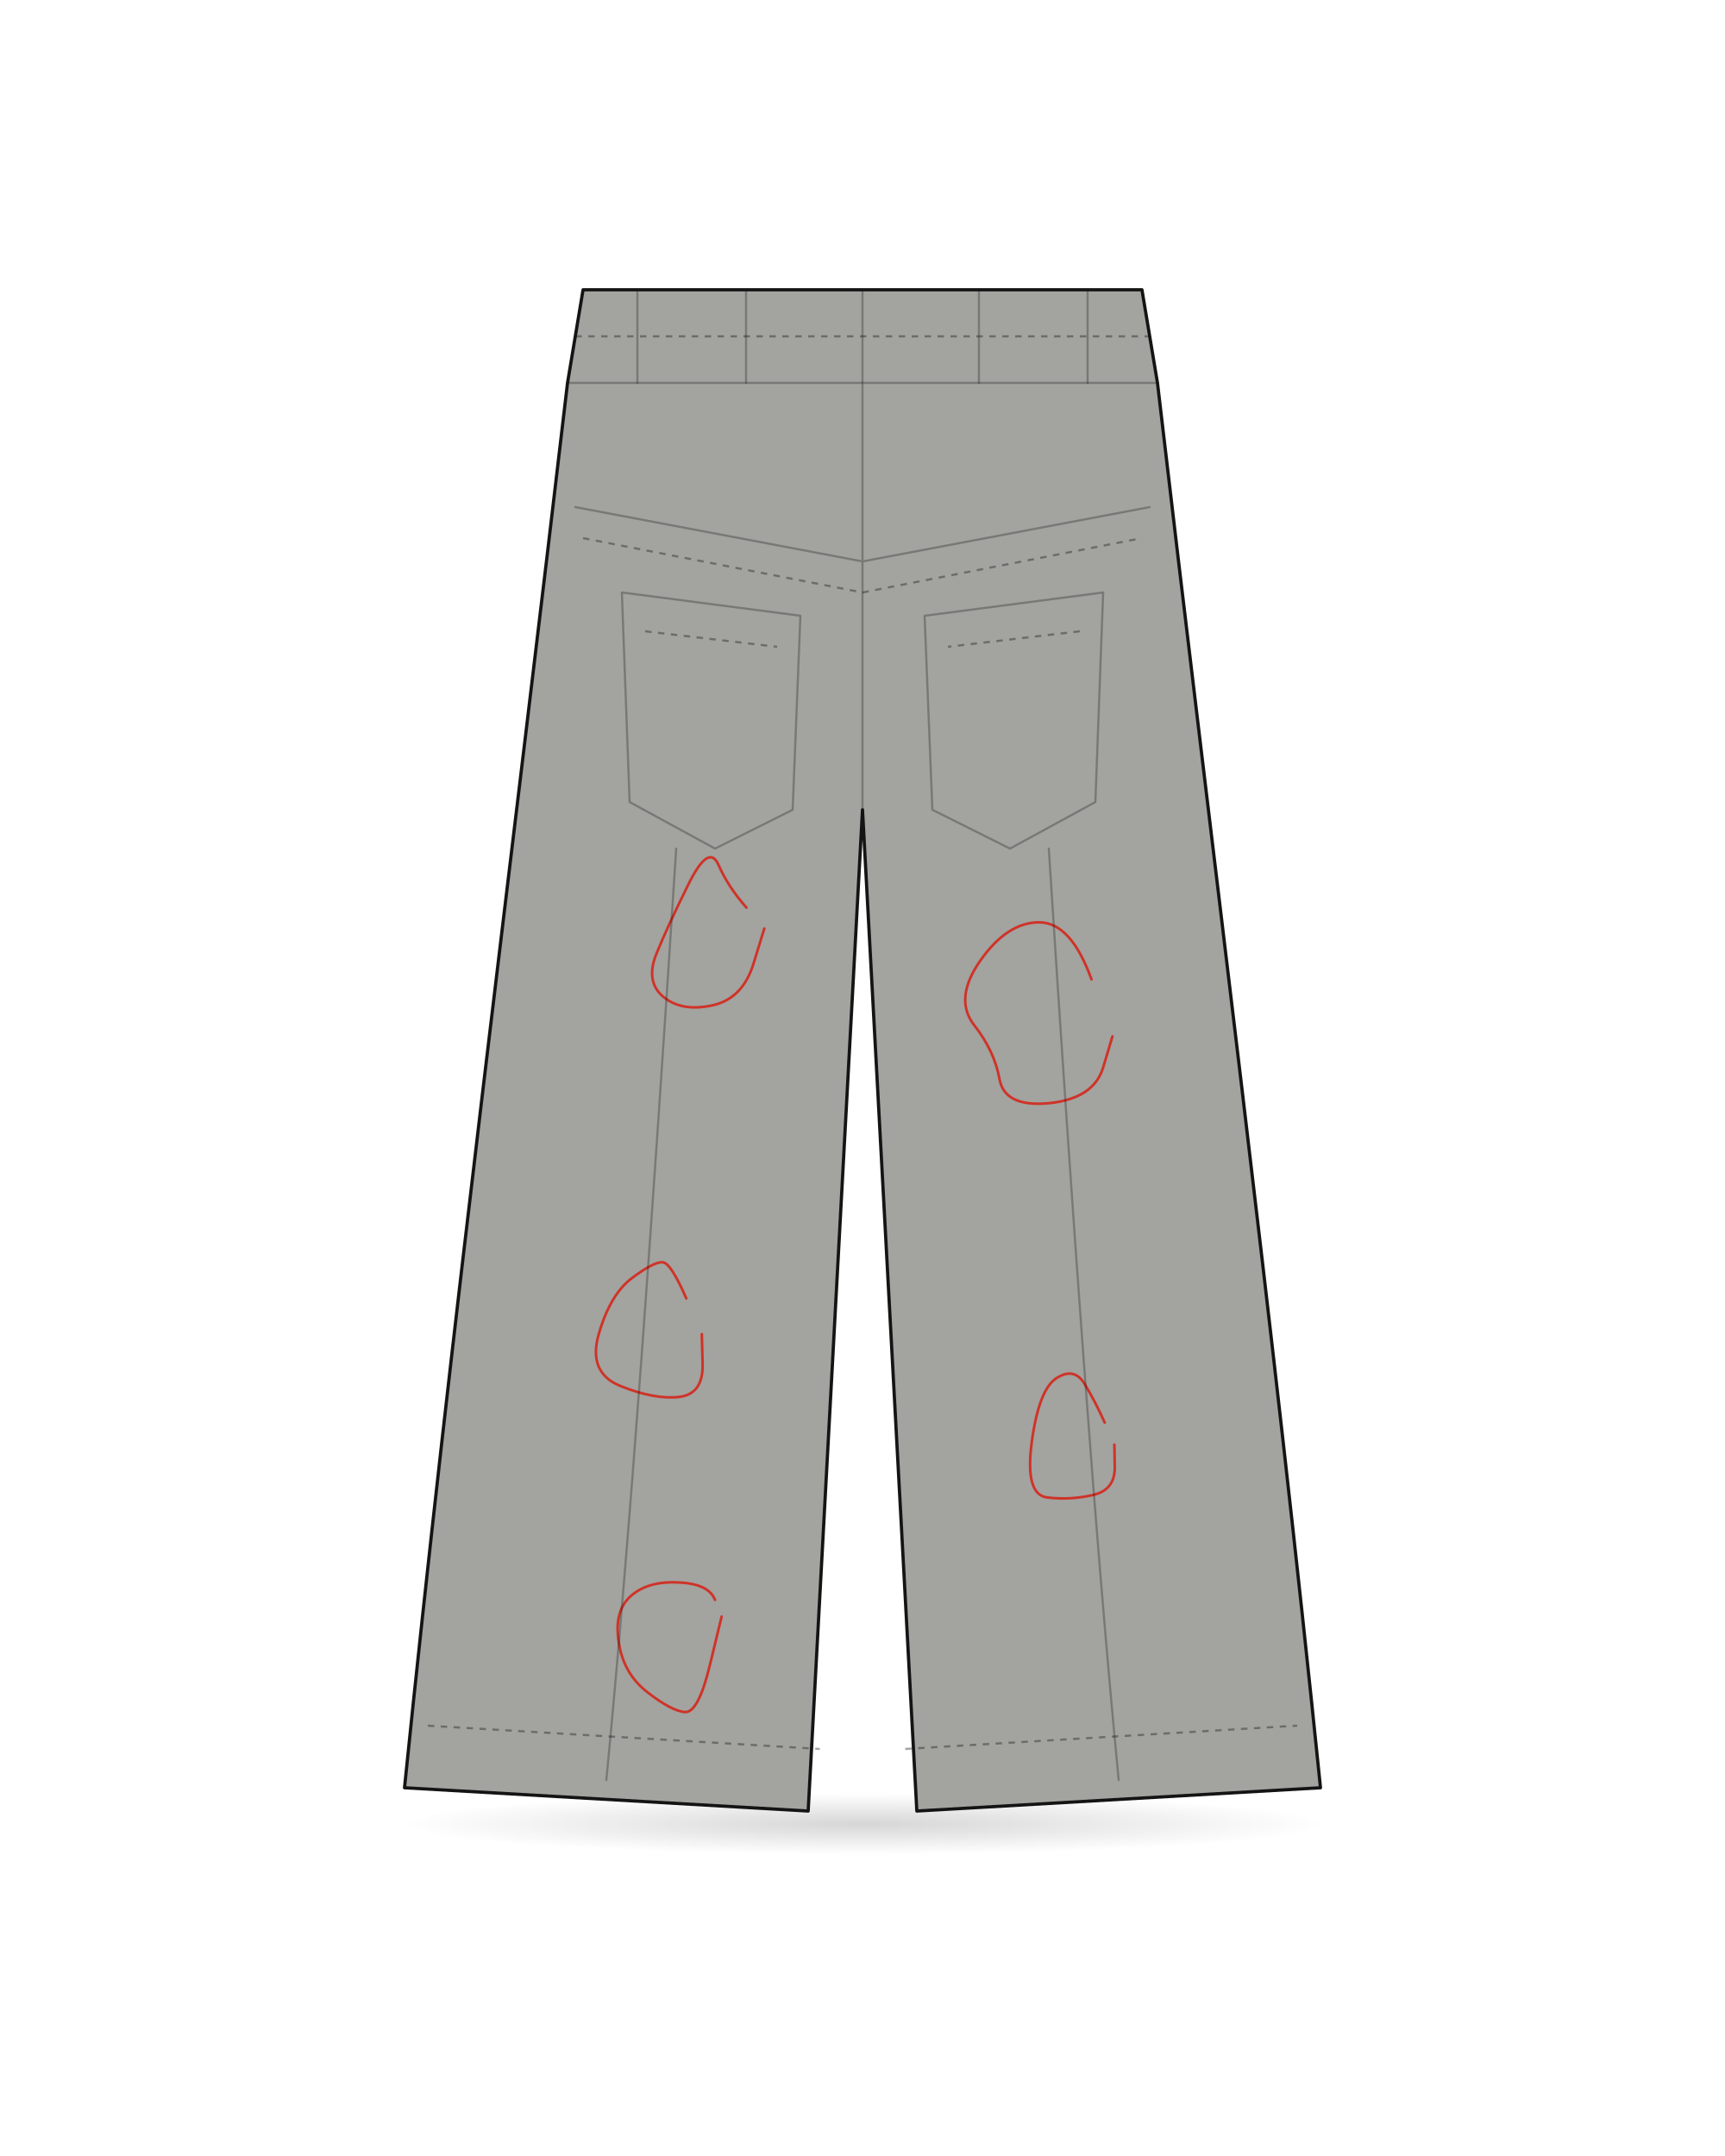
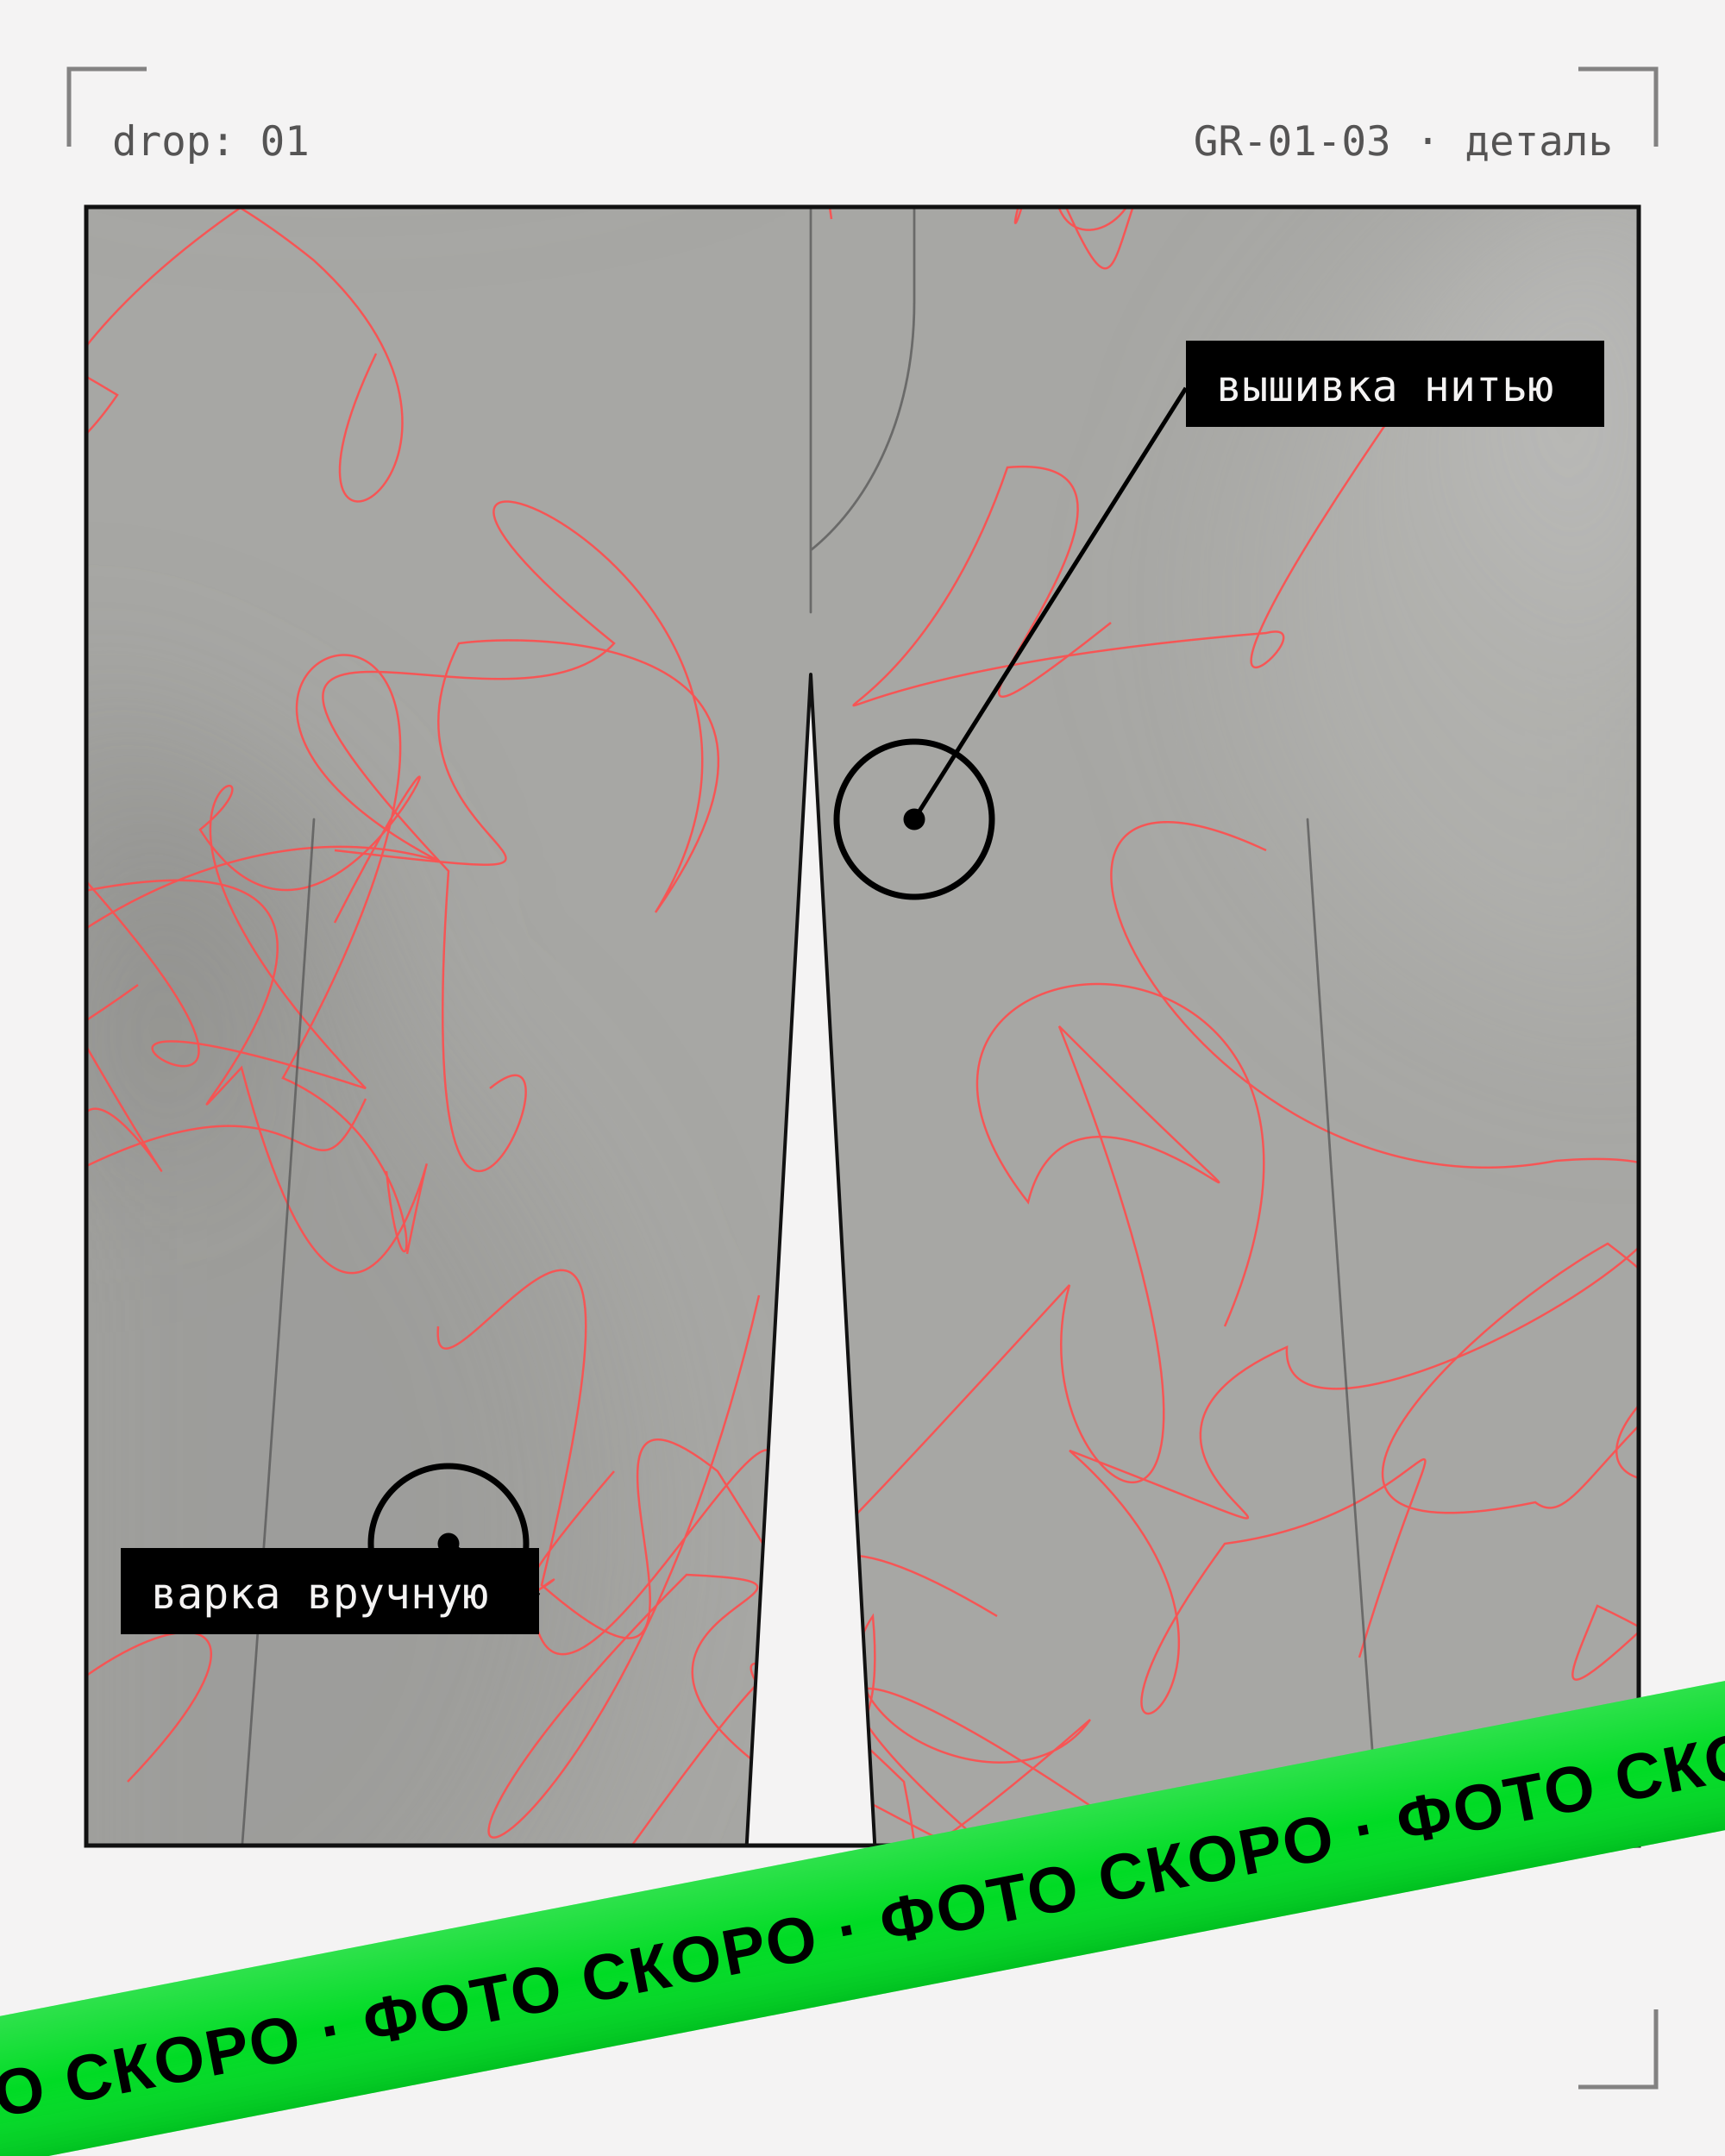
- <svg xmlns="http://www.w3.org/2000/svg" viewBox="0 0 400 500" width="800" height="1000" preserveAspectRatio="xMidYMid slice">
+ <svg xmlns="http://www.w3.org/2000/svg" viewBox="0 0 400 500" width="800" height="1000">
  <defs>
-     <radialGradient id="sh">
-       <stop offset="0" stop-color="#000" stop-opacity=".16" />
-       <stop offset="1" stop-color="#000" stop-opacity="0" />
-     </radialGradient>
+     <filter id="soft" x="-20%" y="-20%" width="140%" height="140%">
+       <feGaussianBlur stdDeviation="9" />
+     </filter>
+     <linearGradient id="tapeShade" x1="0" y1="0" x2="0" y2="1">
+       <stop offset="0" stop-color="#fff" stop-opacity=".18" />
+       <stop offset=".5" stop-color="#fff" stop-opacity="0" />
+       <stop offset="1" stop-color="#000" stop-opacity=".12" />
+     </linearGradient>
  </defs>
-   <ellipse cx="200" cy="423" rx="108" ry="7" fill="url(#sh)" />
-   <g transform="translate(200 420) scale(0.9) translate(-200 -454)">
-     <clipPath id="c">
-       <path d="M128 62 L272 62 L276 86 C290 206 306 330 318 448 L214 454 L200 196 L186 454 L82 448 C94 330 110 206 124 86 Z" />
+   <rect width="400" height="500" fill="#F4F3F3" />
+   <path d="M16 34 L16 16 L34 16 M366 16 L384 16 L384 34 M16 466 L16 484 L34 484 M366 484 L384 484 L384 466" fill="none" stroke="#111" stroke-width="1" opacity=".5" />
+   <text x="26" y="36" font-family="Menlo,'SF Mono',ui-monospace,monospace" font-size="9.5" fill="#111" opacity=".7">drop: 01</text>
+   <text x="374" y="36" text-anchor="end" font-family="Menlo,'SF Mono',ui-monospace,monospace" font-size="9.5" fill="#111" opacity=".7">GR-01-03 · деталь</text>
+   <svg x="20" y="48" width="360" height="380" viewBox="130 150 150 160" preserveAspectRatio="xMidYMid slice">
+     <clipPath id="cl">
+       <path d="M128 70 L272 70 L276 92 C290 210 306 330 318 446 L214 452 L200 196 L186 452 L82 446 C94 330 110 210 124 92 Z" />
    </clipPath>
-     <path d="M128 62 L272 62 L276 86 C290 206 306 330 318 448 L214 454 L200 196 L186 454 L82 448 C94 330 110 206 124 86 Z" fill="#A3A39F" />
-     <g clip-path="url(#c)">
-       <path d="M174.7 226.6 Q174.7 226.6 171.9 235.7 Q169.1 244.7 161.3 246.4 Q153.4 248.1 148.7 244.2 Q144.0 240.3 146.9 233.1 Q149.8 226.0 155.1 215.3 Q160.4 204.5 162.9 210.2 Q165.4 215.9 170.1 221.2" fill="none" stroke="#CF3328" stroke-width="1.2" stroke-linecap="round" stroke-linejoin="round" vector-effect="non-scaling-stroke" />
-       <path d="M264.4 254.4 Q264.4 254.4 262.0 262.4 Q259.6 270.4 248.1 271.6 Q236.6 272.7 235.3 265.4 Q234.0 258.1 228.7 251.4 Q223.5 244.6 230.4 234.8 Q237.3 225.0 245.5 225.0 Q253.7 225.0 259.0 239.7" fill="none" stroke="#CF3328" stroke-width="1.2" stroke-linecap="round" stroke-linejoin="round" vector-effect="non-scaling-stroke" />
-       <path d="M158.6 331.1 Q158.6 331.1 158.8 338.8 Q159.0 346.6 152.7 347.3 Q146.4 348.0 137.7 344.5 Q129.1 341.1 132.1 330.9 Q135.1 320.7 140.7 316.6 Q146.3 312.4 148.5 312.6 Q150.6 312.7 154.6 321.9" fill="none" stroke="#CF3328" stroke-width="1.2" stroke-linecap="round" stroke-linejoin="round" vector-effect="non-scaling-stroke" />
-       <path d="M264.9 359.6 Q264.9 359.6 265.0 365.5 Q265.0 371.4 259.2 372.6 Q253.5 373.9 247.6 373.2 Q241.8 372.5 243.6 359.0 Q245.4 345.5 249.9 342.5 Q254.5 339.5 257.2 343.9 Q259.9 348.3 262.4 353.9" fill="none" stroke="#CF3328" stroke-width="1.2" stroke-linecap="round" stroke-linejoin="round" vector-effect="non-scaling-stroke" />
-       <path d="M163.7 403.9 Q163.7 403.9 160.7 416.3 Q157.7 428.8 154.2 428.5 Q150.8 428.2 144.6 423.4 Q138.4 418.6 137.2 410.5 Q135.9 402.5 140.3 398.6 Q144.7 394.7 152.5 395.1 Q160.4 395.4 162.0 399.6" fill="none" stroke="#CF3328" stroke-width="1.2" stroke-linecap="round" stroke-linejoin="round" vector-effect="non-scaling-stroke" />
+     <path d="M128 70 L272 70 L276 92 C290 210 306 330 318 446 L214 452 L200 196 L186 452 L82 446 C94 330 110 210 124 92 Z" fill="#A7A7A4" />
+     <g clip-path="url(#cl)" filter="url(#soft)">
+       <ellipse cx="154" cy="117" rx="55" ry="23" fill="#8f8f8c" opacity="0.28" />
+       <ellipse cx="222" cy="406" rx="35" ry="23" fill="#C8C8C5" opacity="0.27" />
+       <ellipse cx="94" cy="221" rx="62" ry="25" fill="#7E7E7B" opacity="0.44" />
+       <ellipse cx="222" cy="84" rx="52" ry="22" fill="#7E7E7B" opacity="0.26" />
+       <ellipse cx="293" cy="170" rx="32" ry="25" fill="#C8C8C5" opacity="0.42" />
+       <ellipse cx="247" cy="99" rx="51" ry="28" fill="#7E7E7B" opacity="0.41" />
+       <ellipse cx="86" cy="83" rx="35" ry="47" fill="#C8C8C5" opacity="0.48" />
+       <ellipse cx="191" cy="411" rx="42" ry="30" fill="#7E7E7B" opacity="0.46" />
+       <ellipse cx="133" cy="278" rx="49" ry="55" fill="#8f8f8c" opacity="0.38" />
+       <ellipse cx="228" cy="88" rx="49" ry="27" fill="#C8C8C5" opacity="0.30" />
+       <ellipse cx="197" cy="75" rx="55" ry="51" fill="#8f8f8c" opacity="0.49" />
+       <ellipse cx="283" cy="189" rx="41" ry="40" fill="#C8C8C5" opacity="0.27" />
    </g>
-     <path d="M124 86 L276 86 M200 86 L200 196 M126 118 L200 132 L274 118 M138 140 L184 146 L182 196 L162 206 L140 194 Z M262 140 L216 146 L218 196 L238 206 L260 194 Z M152 206 C146 300 140 384 134 446 M248 206 C254 300 260 384 266 446" fill="none" stroke="#141414" stroke-width="1" stroke-linecap="round" stroke-linejoin="round" vector-effect="non-scaling-stroke" stroke-opacity="0.3" />
-     <path d="M126 74 L274 74 M128 126 L200 140 L272 126 M144 150 L178 154 M256 150 L222 154 M88 432 L189 438 M211 438 L312 432" fill="none" stroke="#141414" stroke-width="1" stroke-linecap="butt" stroke-linejoin="round" vector-effect="non-scaling-stroke" stroke-dasharray="3 3" stroke-opacity="0.38" />
-     <path d="M142 62 L142 86 M170 62 L170 86 M200 62 L200 86 M230 62 L230 86 M258 62 L258 86" fill="none" stroke="#141414" stroke-width="1" stroke-linecap="round" stroke-linejoin="round" vector-effect="non-scaling-stroke" stroke-opacity="0.3" />
-     <path d="M128 62 L272 62 L276 86 C290 206 306 330 318 448 L214 454 L200 196 L186 454 L82 448 C94 330 110 206 124 86 Z" fill="none" stroke="#141414" stroke-width="1.5" stroke-linecap="round" stroke-linejoin="round" vector-effect="non-scaling-stroke" />
+     <g clip-path="url(#cl)">
+       <path d="M111 184 C75 201 122 224 130 172 C121 185 92 168 110 149 C75 170 80 128 103 171 M108 247 C138 273 137 229 103 239 C133 275 75 213 87 223 C85 230 68 183 82 215 C87 251 97 216 89 225 C53 257 111 255 107 219 M178 126 C143 92 154 99 168 99 C128 71 136 88 140 122 C149 94 120 110 132 99 C159 139 129 98 107 75 C94 57 133 48 78 102 C80 74 82 65 80 131 M280 334 C281 366 268 311 282 334 C293 343 305 354 264 318 C256 342 240 318 278 348 C301 345 253 356 269 366 C287 354 307 333 245 364 M164 259 C163 271 188 226 174 284 C197 304 172 258 191 273 C215 311 183 266 218 287 M127 134 C135 132 140 143 133 133 C168 105 137 95 151 147 C119 166 122 185 133 169 C95 146 133 190 122 172 M274 111 C305 124 299 113 293 134 C264 106 294 164 310 141 C332 113 281 150 287 114 C302 117 286 136 310 88 C285 51 278 84 282 111 M104 204 C119 200 107 202 130 216 C161 251 111 221 157 236 C128 206 152 202 141 211 C155 233 173 183 154 220 M121 399 C99 435 113 398 151 419 C124 413 152 406 133 408 C150 370 137 403 104 398 C114 399 69 437 121 426 C89 407 84 449 107 404 C101 437 133 385 86 429 M216 335 C198 359 190 367 202 306 C169 287 210 284 188 283 C148 323 181 317 195 256 M246 418 C227 393 281 429 248 401 C244 414 230 425 278 373 C239 373 316 374 262 370 C275 382 275 373 286 398 M158 165 C145 192 174 176 152 156 C116 127 118 175 137 136 C104 163 167 150 124 120 C108 117 97 116 110 148 M304 281 C267 312 281 256 294 257 C276 269 274 279 270 276 C241 282 261 260 277 251 C314 279 250 282 294 256 M258 342 C230 360 270 306 278 366 C288 384 303 337 280 366 C306 390 306 373 303 377 C319 355 266 348 295 353 C322 358 305 363 306 353 C266 376 326 353 308 362 M105 348 C129 376 83 368 88 357 C85 385 55 390 76 330 C86 306 84 316 85 341 C94 312 83 340 113 317 C90 316 130 300 111 333 M309 282 C347 317 270 279 328 310 C324 292 305 346 310 315 C282 317 347 286 330 316 C361 332 308 347 329 287 C289 287 325 271 307 278 M160 384 C146 371 151 419 141 355 C160 335 106 346 163 329 C198 350 192 312 137 339 M230 142 C225 127 252 165 225 114 C246 106 255 118 208 89 C242 82 217 60 230 88 C263 92 203 81 217 73 C236 85 209 52 216 83 M116 315 C93 348 116 293 141 345 C137 316 116 312 131 320 C110 301 137 351 146 315 M181 273 C163 294 181 279 173 285 C175 308 201 252 196 278 C208 272 181 303 225 255 C219 276 249 293 224 230 C258 264 226 227 221 247 C199 219 259 215 240 259 M276 403 C280 366 299 382 301 412 C286 382 282 423 313 389 C279 391 320 380 297 395 M92 196 C75 181 119 175 94 198 C56 191 106 163 76 221 C87 188 54 215 68 221 C83 238 57 213 38 209 C66 174 38 185 54 190 C51 171 85 159 62 197 M287 260 C323 231 279 237 316 238 C280 203 307 270 339 252 C378 287 325 227 365 267 M97 323 C124 361 92 291 72 297 C65 328 77 318 65 314 C49 338 32 330 46 316 C42 302 65 314 54 301 C64 293 44 298 72 275 C48 240 81 264 62 302 M100 351 C134 335 117 359 118 378 C83 404 87 395 116 395 C139 428 141 365 116 365 C150 349 131 337 100 387 C97 410 107 388 93 366 M180 317 C184 303 218 348 209 303 C176 271 209 320 206 287 C199 297 220 307 227 297 C196 324 210 303 219 311 C195 291 199 284 242 316 C228 308 281 317 226 335 M234 437 C194 467 212 433 226 459 C205 423 234 486 208 434 C209 408 216 456 218 404 M230 338 C208 328 202 315 216 344 C228 321 176 331 226 325 C211 302 250 329 200 302 C192 306 211 269 180 313 C173 296 164 350 169 317 M169 236 C180 227 161 271 165 215 C134 182 171 204 181 193 C145 164 206 185 185 219 C204 192 173 192 166 193 C156 213 189 217 154 213 M100 409 C64 444 91 442 107 429 C80 452 85 421 128 449 C102 426 120 450 121 426 C100 444 152 389 124 442 C87 469 94 449 127 449 M157 237 C151 250 153 232 129 244 C128 223 150 267 126 225 C124 193 97 219 102 221 C103 185 113 188 116 238 M203 109 C215 132 165 74 209 121 C178 91 240 104 228 138 C243 156 206 165 235 123 C221 132 267 120 220 151 C218 159 229 130 212 133 C205 144 195 119 205 151 M148 359 C159 348 178 363 153 382 C121 421 163 373 171 368 C210 374 160 389 167 348 M254 107 C238 144 283 141 277 121 C297 99 261 131 272 113 C236 112 281 76 246 117 C230 119 248 110 234 95 C223 121 206 56 252 107 M189 112 C219 135 181 93 160 121 C165 109 172 116 186 135 C166 167 150 138 180 119 C145 142 141 123 207 98 M134 303 C159 277 119 287 107 326 C129 343 67 354 122 324 C141 320 100 293 105 296 C92 316 121 324 118 282 C122 277 141 284 104 291 C141 268 134 252 90 275 M254 421 C229 412 262 411 275 446 C313 473 278 444 277 416 C239 453 255 447 294 410 C301 415 268 372 271 417 C244 455 287 380 249 426 M99 114 C65 121 88 139 119 137 C84 167 152 173 95 120 C64 82 123 145 103 139 M229 191 C200 214 241 174 219 176 C207 211 183 197 244 192 C252 190 227 212 261 164 M204 124 C220 127 181 153 180 144 C153 104 156 165 208 114 C207 113 232 89 208 105 C234 86 243 87 191 117 C191 85 202 83 208 128 C231 139 197 121 202 152 M109 401 C99 385 103 405 89 430 C100 465 59 437 101 436 C63 443 102 466 98 439 M161 252 C167 222 158 283 145 234 C130 250 173 206 125 218 C111 220 98 205 106 247 C124 215 143 215 99 276 C123 295 94 252 107 252 M135 226 C96 254 130 204 164 214 C126 194 183 174 149 235 C165 242 161 263 159 244 M283 315 C297 326 279 300 291 290 C284 313 308 301 276 286 C272 296 269 300 302 267 C314 289 293 266 330 239 M210 146 C211 114 216 150 223 147 C234 173 224 140 249 130 C264 121 270 99 279 121 C243 103 270 82 274 116 M244 213 C212 198 236 250 272 243 C309 240 245 277 246 261 C221 272 264 286 225 271 C251 294 218 310 240 280 C263 277 263 258 253 291" fill="none" stroke="#FF4D4D" stroke-width="1" vector-effect="non-scaling-stroke" opacity=".9" />
+     </g>
+     <path d="M124 92 L276 92 M140 70 L140 96 M170 70 L170 96 M230 70 L230 96 M260 70 L260 96 M200 92 L200 190 M210 92 L210 160 C210 172 205 180 200 184 M130 100 C146 124 166 128 176 94 M270 100 C254 124 234 128 224 94 M240 101 L258 101 L257 117 L241 117 Z M88 430 L189 437 M211 437 L312 430 M152 210 C146 300 140 380 134 444 M248 210 C254 300 260 380 266 444" fill="none" stroke="#555" stroke-width="1.1" stroke-linecap="round" vector-effect="non-scaling-stroke" opacity=".75" />
+     <path d="M128 70 L272 70 L276 92 C290 210 306 330 318 446 L214 452 L200 196 L186 452 L82 446 C94 330 110 210 124 92 Z" fill="none" stroke="#111111" stroke-width="1.6" stroke-linejoin="round" vector-effect="non-scaling-stroke" />
+   </svg>
+   <rect x="20" y="48" width="360" height="380" fill="none" stroke="#111" stroke-width="1" />
+   <circle cx="212" cy="190" r="18" fill="none" stroke="#000" stroke-width="1.4" />
+   <circle cx="212" cy="190" r="2.5" fill="#000" />
+   <path d="M212 190 L275 90" stroke="#000" stroke-width="1" />
+   <rect x="275" y="79" width="97" height="20" fill="#000" />
+   <text x="282" y="93" font-family="Menlo,'SF Mono',ui-monospace,monospace" font-size="10" fill="#F4F3F3">вышивка нитью</text>
+   <circle cx="104" cy="358" r="18" fill="none" stroke="#000" stroke-width="1.4" />
+   <circle cx="104" cy="358" r="2.5" fill="#000" />
+   <path d="M104 358 L125 370" stroke="#000" stroke-width="1" />
+   <rect x="28" y="359" width="97" height="20" fill="#000" />
+   <text x="35" y="373" font-family="Menlo,'SF Mono',ui-monospace,monospace" font-size="10" fill="#F4F3F3">варка вручную</text>
+   <g transform="rotate(-11 200 446)">
+     <rect x="-80" y="429" width="560" height="34" fill="#00DB24" />
+     <rect x="-80" y="429" width="560" height="34" fill="url(#tapeShade)" />
+     <text x="-40" y="452" font-family="'Arial Black','Helvetica Neue',Arial,sans-serif" font-weight="900" font-size="15" letter-spacing=".5" fill="#000">  ФОТО СКОРО  ·  ФОТО СКОРО  ·  ФОТО СКОРО  ·  ФОТО СКОРО  ·  ФОТО СКОРО  ·  ФОТО СКОРО  ·</text>
  </g>
</svg>
